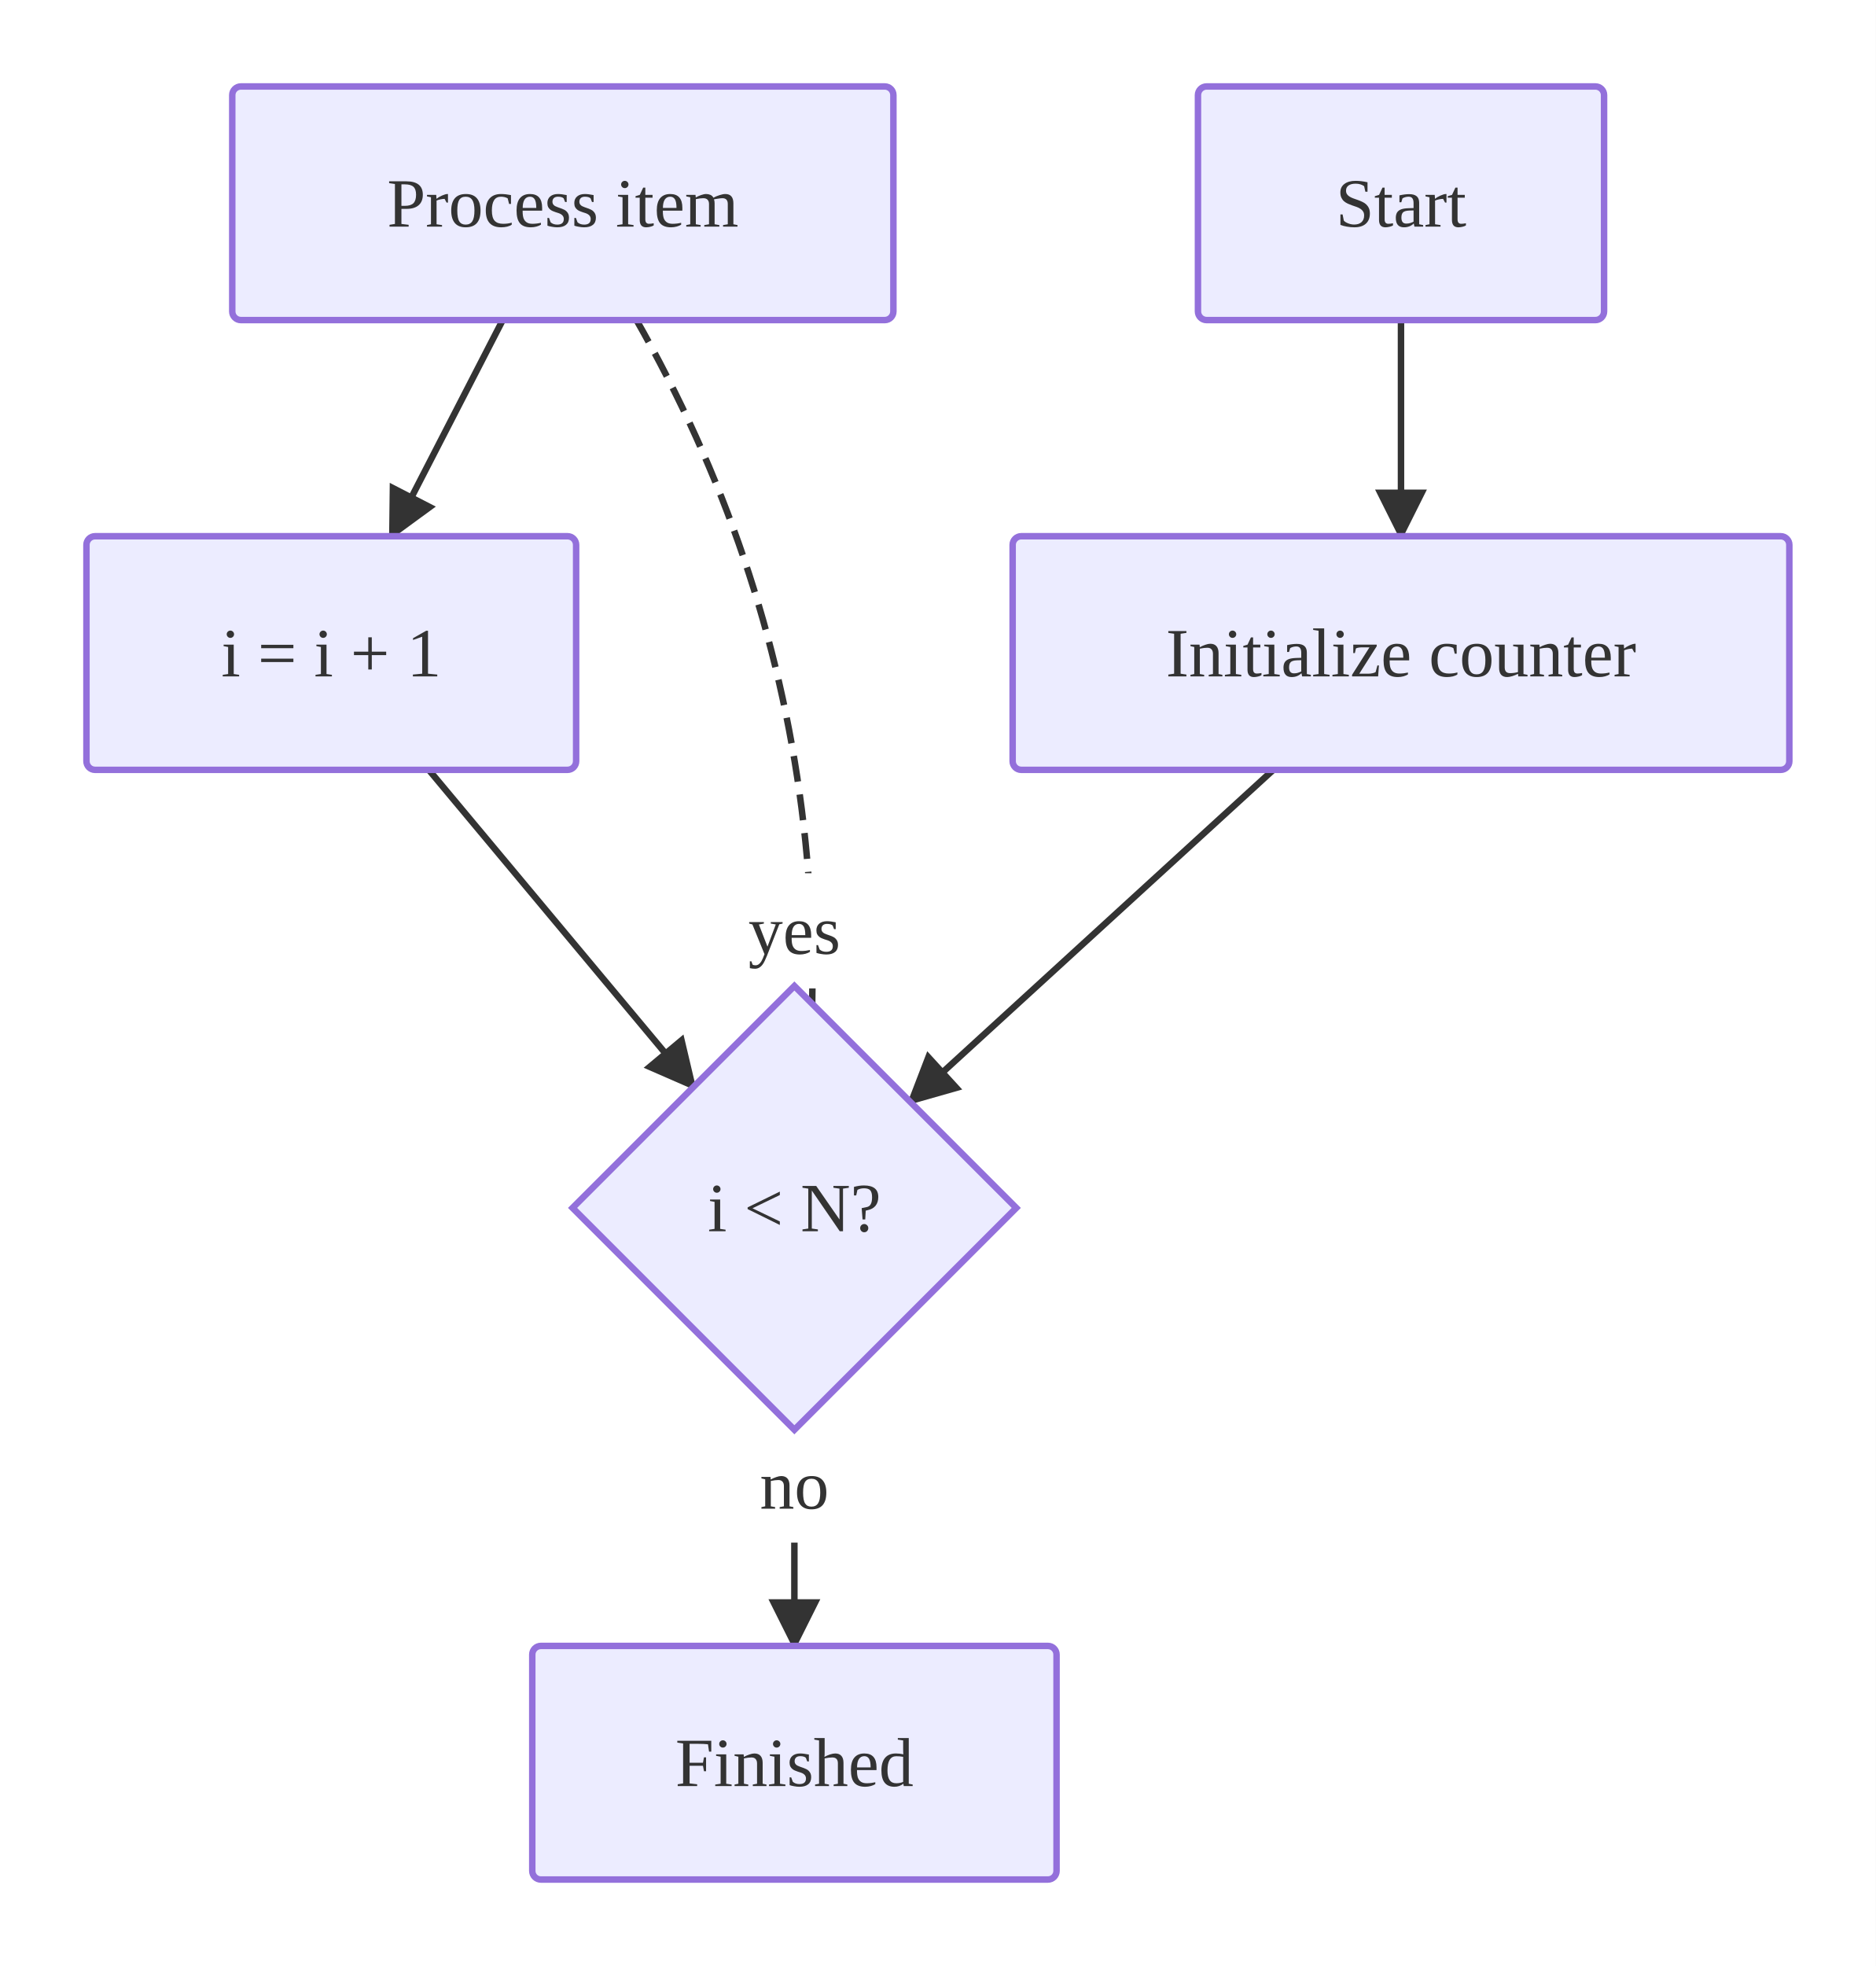
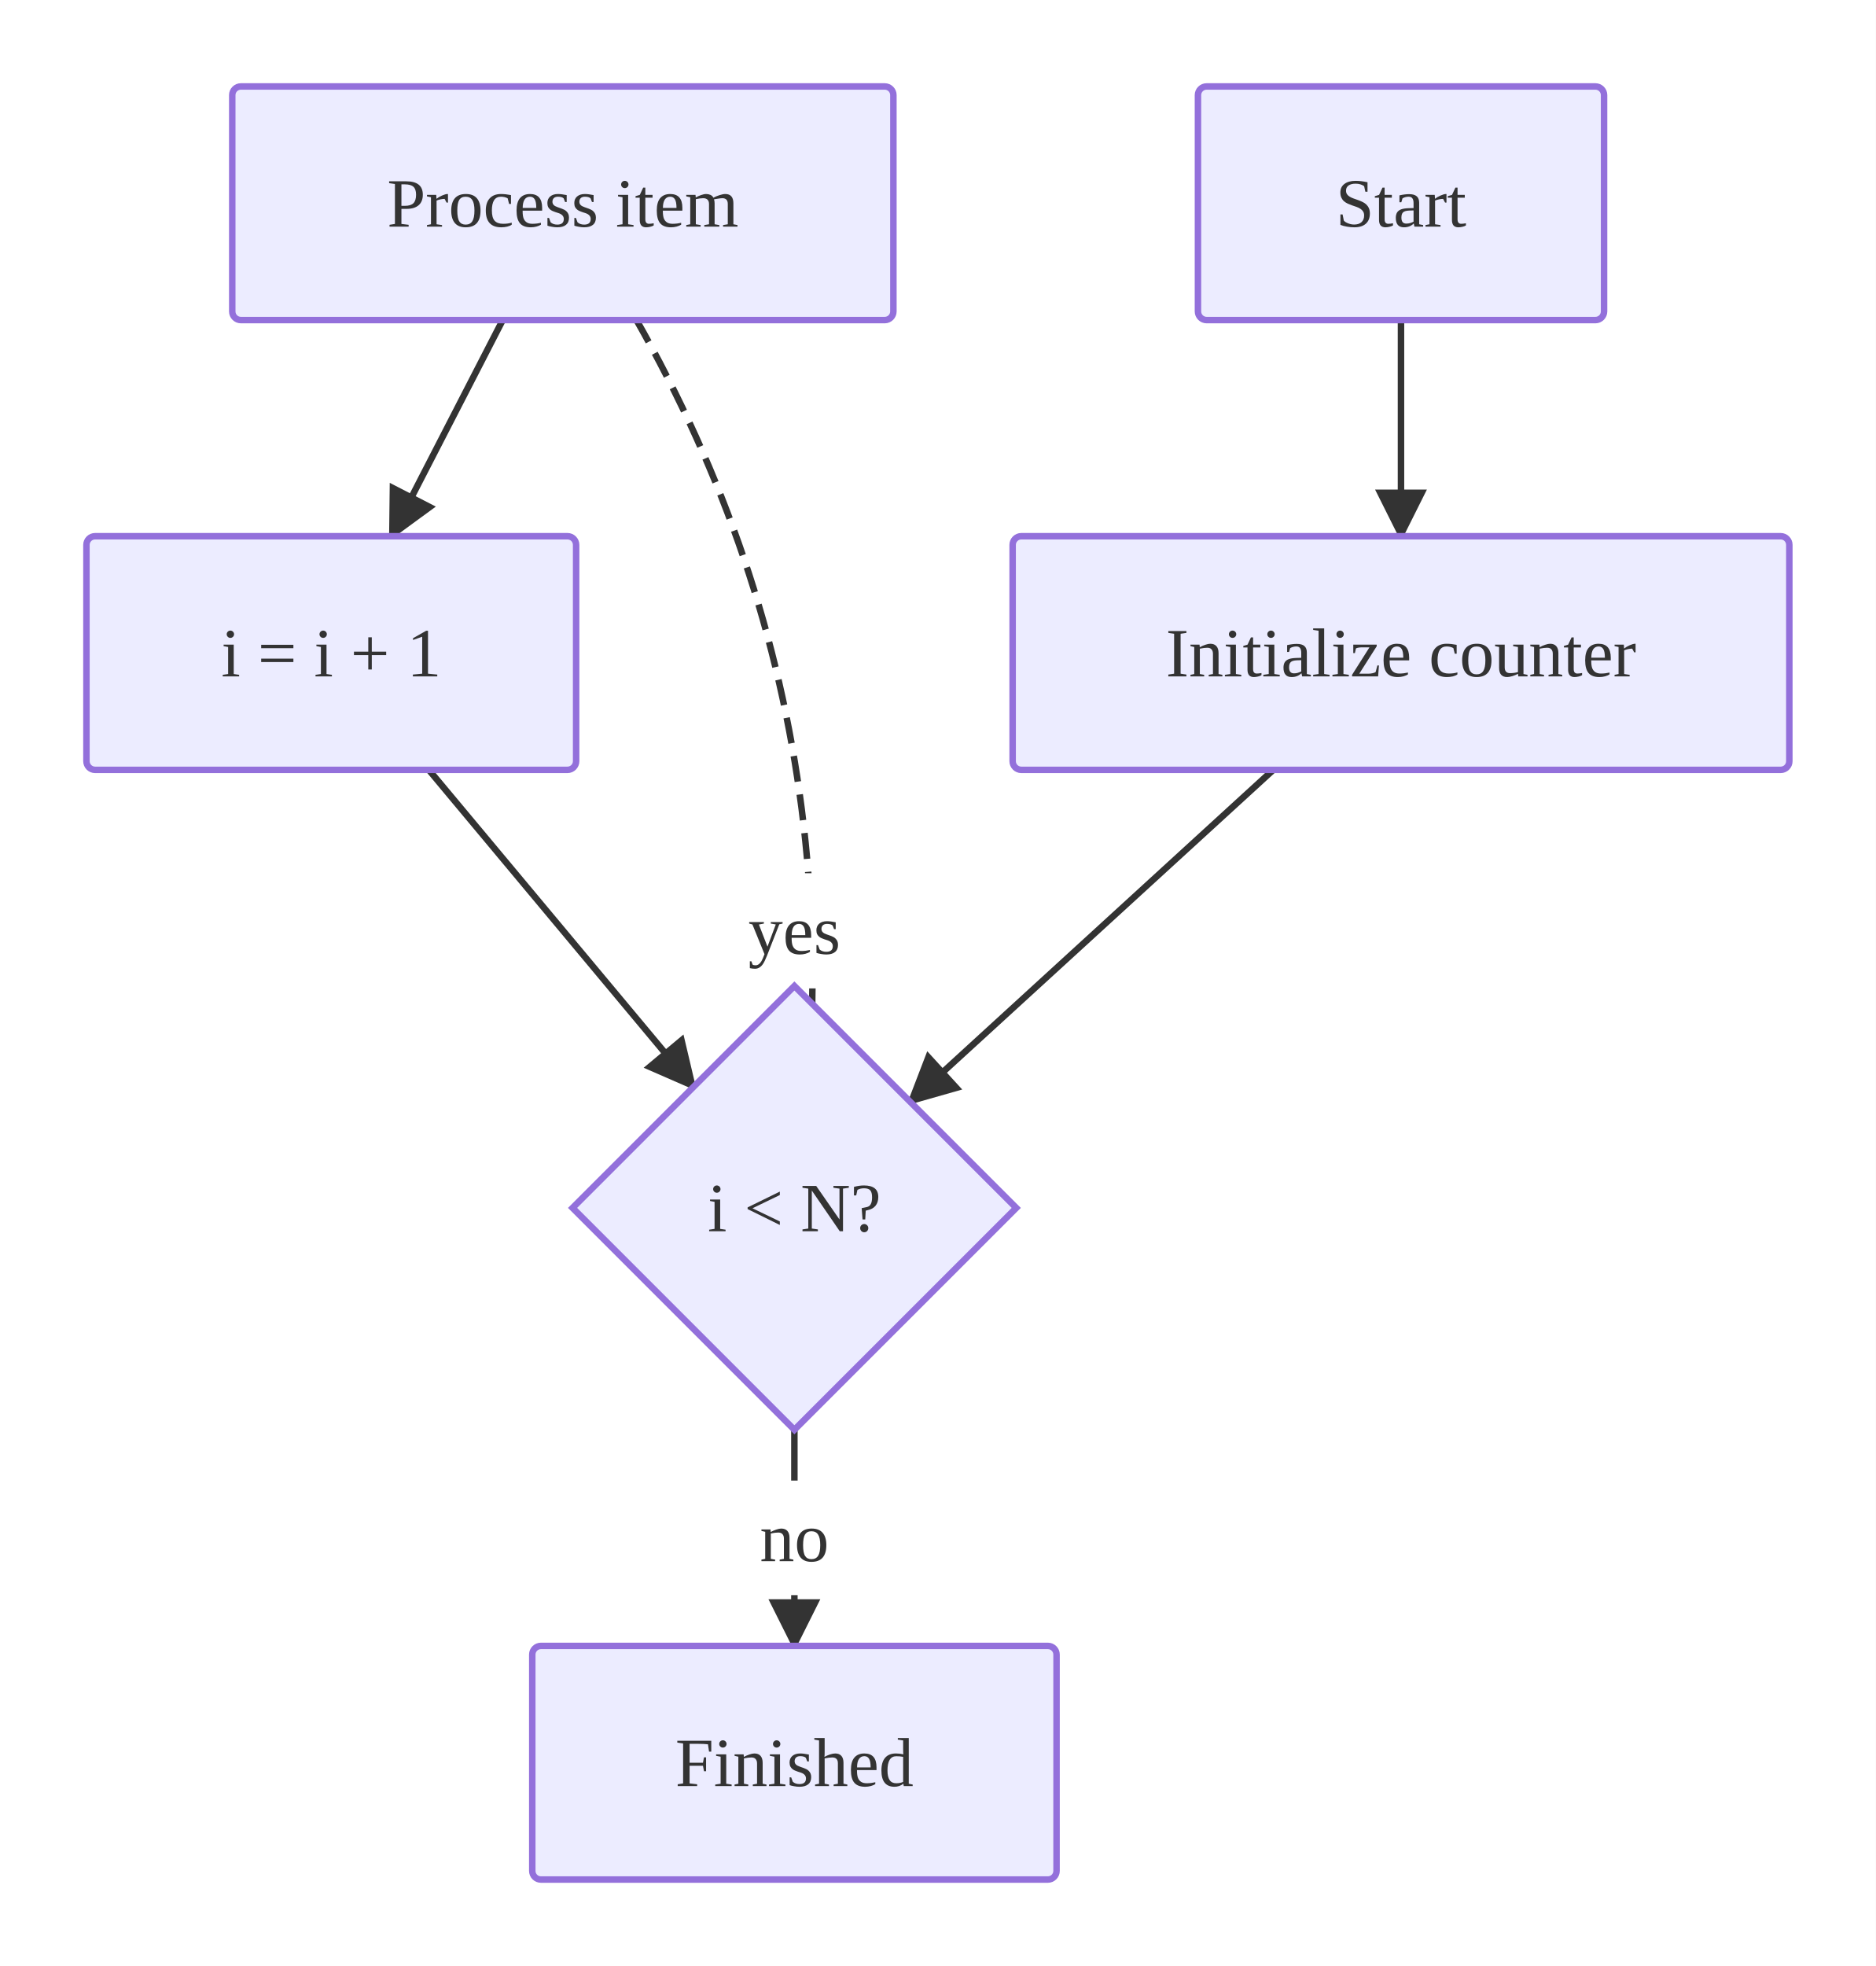
<svg xmlns="http://www.w3.org/2000/svg" viewBox="0 0 434.03 454.82">
  <defs>
    <marker id="arrow-arrow-solid" viewBox="0 0 10 10" refX="9.00" refY="5.00" markerWidth="8.00" markerHeight="8.00" orient="auto">
      <polygon points="0,0 10,5 0,10" style="fill:#333" />
    </marker>
  </defs>
  <rect x="0.00" y="0.00" width="434.03" height="454.82" style="fill:#fff;stroke:none" />
  <path d="M116.32,74.05 L90.57,124.05" style="stroke:#333;stroke-width:1.5;fill:none" marker-end="url(#arrow-arrow-solid)" />
  <path d="M183.81,279.44 Q203.51,152.51 130.23,47.03" style="stroke:#333;stroke-width:1.5;fill:none;stroke-dasharray:6,3" marker-end="url(#arrow-arrow-solid)" />
  <rect x="167.36" y="202.01" width="32.91" height="26.50" rx="3.00" ry="3.00" style="fill:#fff;stroke:none" />
  <text x="183.81" y="215.26" text-anchor="middle" dominant-baseline="central" font-size="16.00" style="fill:#333;font-size:16.00px">yes</text>
  <path d="M183.81,330.77 L183.81,380.77" style="stroke:#333;stroke-width:1.5;fill:none" marker-end="url(#arrow-arrow-solid)" />
-   <rect x="170.91" y="330.37" width="25.81" height="26.50" rx="3.00" ry="3.00" style="fill:#fff;stroke:none" />
-   <text x="183.81" y="343.62" text-anchor="middle" dominant-baseline="central" font-size="16.00" style="fill:#333;font-size:16.00px">no</text>
+   <rect x="170.91" y="342.52" width="25.81" height="26.50" rx="3.00" ry="3.00" style="fill:#fff;stroke:none" />
+   <text x="183.81" y="355.77" text-anchor="middle" dominant-baseline="central" font-size="16.00" style="fill:#333;font-size:16.00px">no</text>
  <path d="M294.62,178.10 L210.63,254.91" style="stroke:#333;stroke-width:1.5;fill:none" marker-end="url(#arrow-arrow-solid)" />
  <path d="M324.17,74.05 L324.17,124.05" style="stroke:#333;stroke-width:1.5;fill:none" marker-end="url(#arrow-arrow-solid)" />
  <path d="M99.22,178.10 L160.46,251.46" style="stroke:#333;stroke-width:1.5;fill:none" marker-end="url(#arrow-arrow-solid)" />
  <rect x="277.19" y="20.00" width="93.97" height="54.05" rx="2.00" ry="2.00" style="fill:#ECECFF;stroke:#9370DB;stroke-width:1.50" />
  <text x="324.17" y="47.03" text-anchor="middle" dominant-baseline="central" font-size="16.00" style="fill:#333;font-size:16.00px">Start</text>
  <rect x="234.31" y="124.05" width="179.72" height="54.05" rx="2.00" ry="2.00" style="fill:#ECECFF;stroke:#9370DB;stroke-width:1.50" />
  <text x="324.17" y="151.08" text-anchor="middle" dominant-baseline="central" font-size="16.00" style="fill:#333;font-size:16.00px">Initialize counter</text>
  <polygon points="183.81,228.10 235.15,279.44 183.81,330.77 132.48,279.44" style="fill:#ECECFF;stroke:#9370DB;stroke-width:1.50" />
  <text x="183.81" y="279.44" text-anchor="middle" dominant-baseline="central" font-size="16.00" style="fill:#333;font-size:16.00px">i &lt; N?</text>
  <rect x="53.74" y="20.00" width="152.98" height="54.05" rx="2.00" ry="2.00" style="fill:#ECECFF;stroke:#9370DB;stroke-width:1.50" />
  <text x="130.23" y="47.03" text-anchor="middle" dominant-baseline="central" font-size="16.00" style="fill:#333;font-size:16.00px">Process item</text>
  <rect x="123.16" y="380.77" width="121.31" height="54.05" rx="2.00" ry="2.00" style="fill:#ECECFF;stroke:#9370DB;stroke-width:1.50" />
  <text x="183.81" y="407.80" text-anchor="middle" dominant-baseline="central" font-size="16.00" style="fill:#333;font-size:16.00px">Finished</text>
  <rect x="20.00" y="124.05" width="113.31" height="54.05" rx="2.00" ry="2.00" style="fill:#ECECFF;stroke:#9370DB;stroke-width:1.50" />
  <text x="76.66" y="151.08" text-anchor="middle" dominant-baseline="central" font-size="16.00" style="fill:#333;font-size:16.00px">i = i + 1</text>
</svg>
